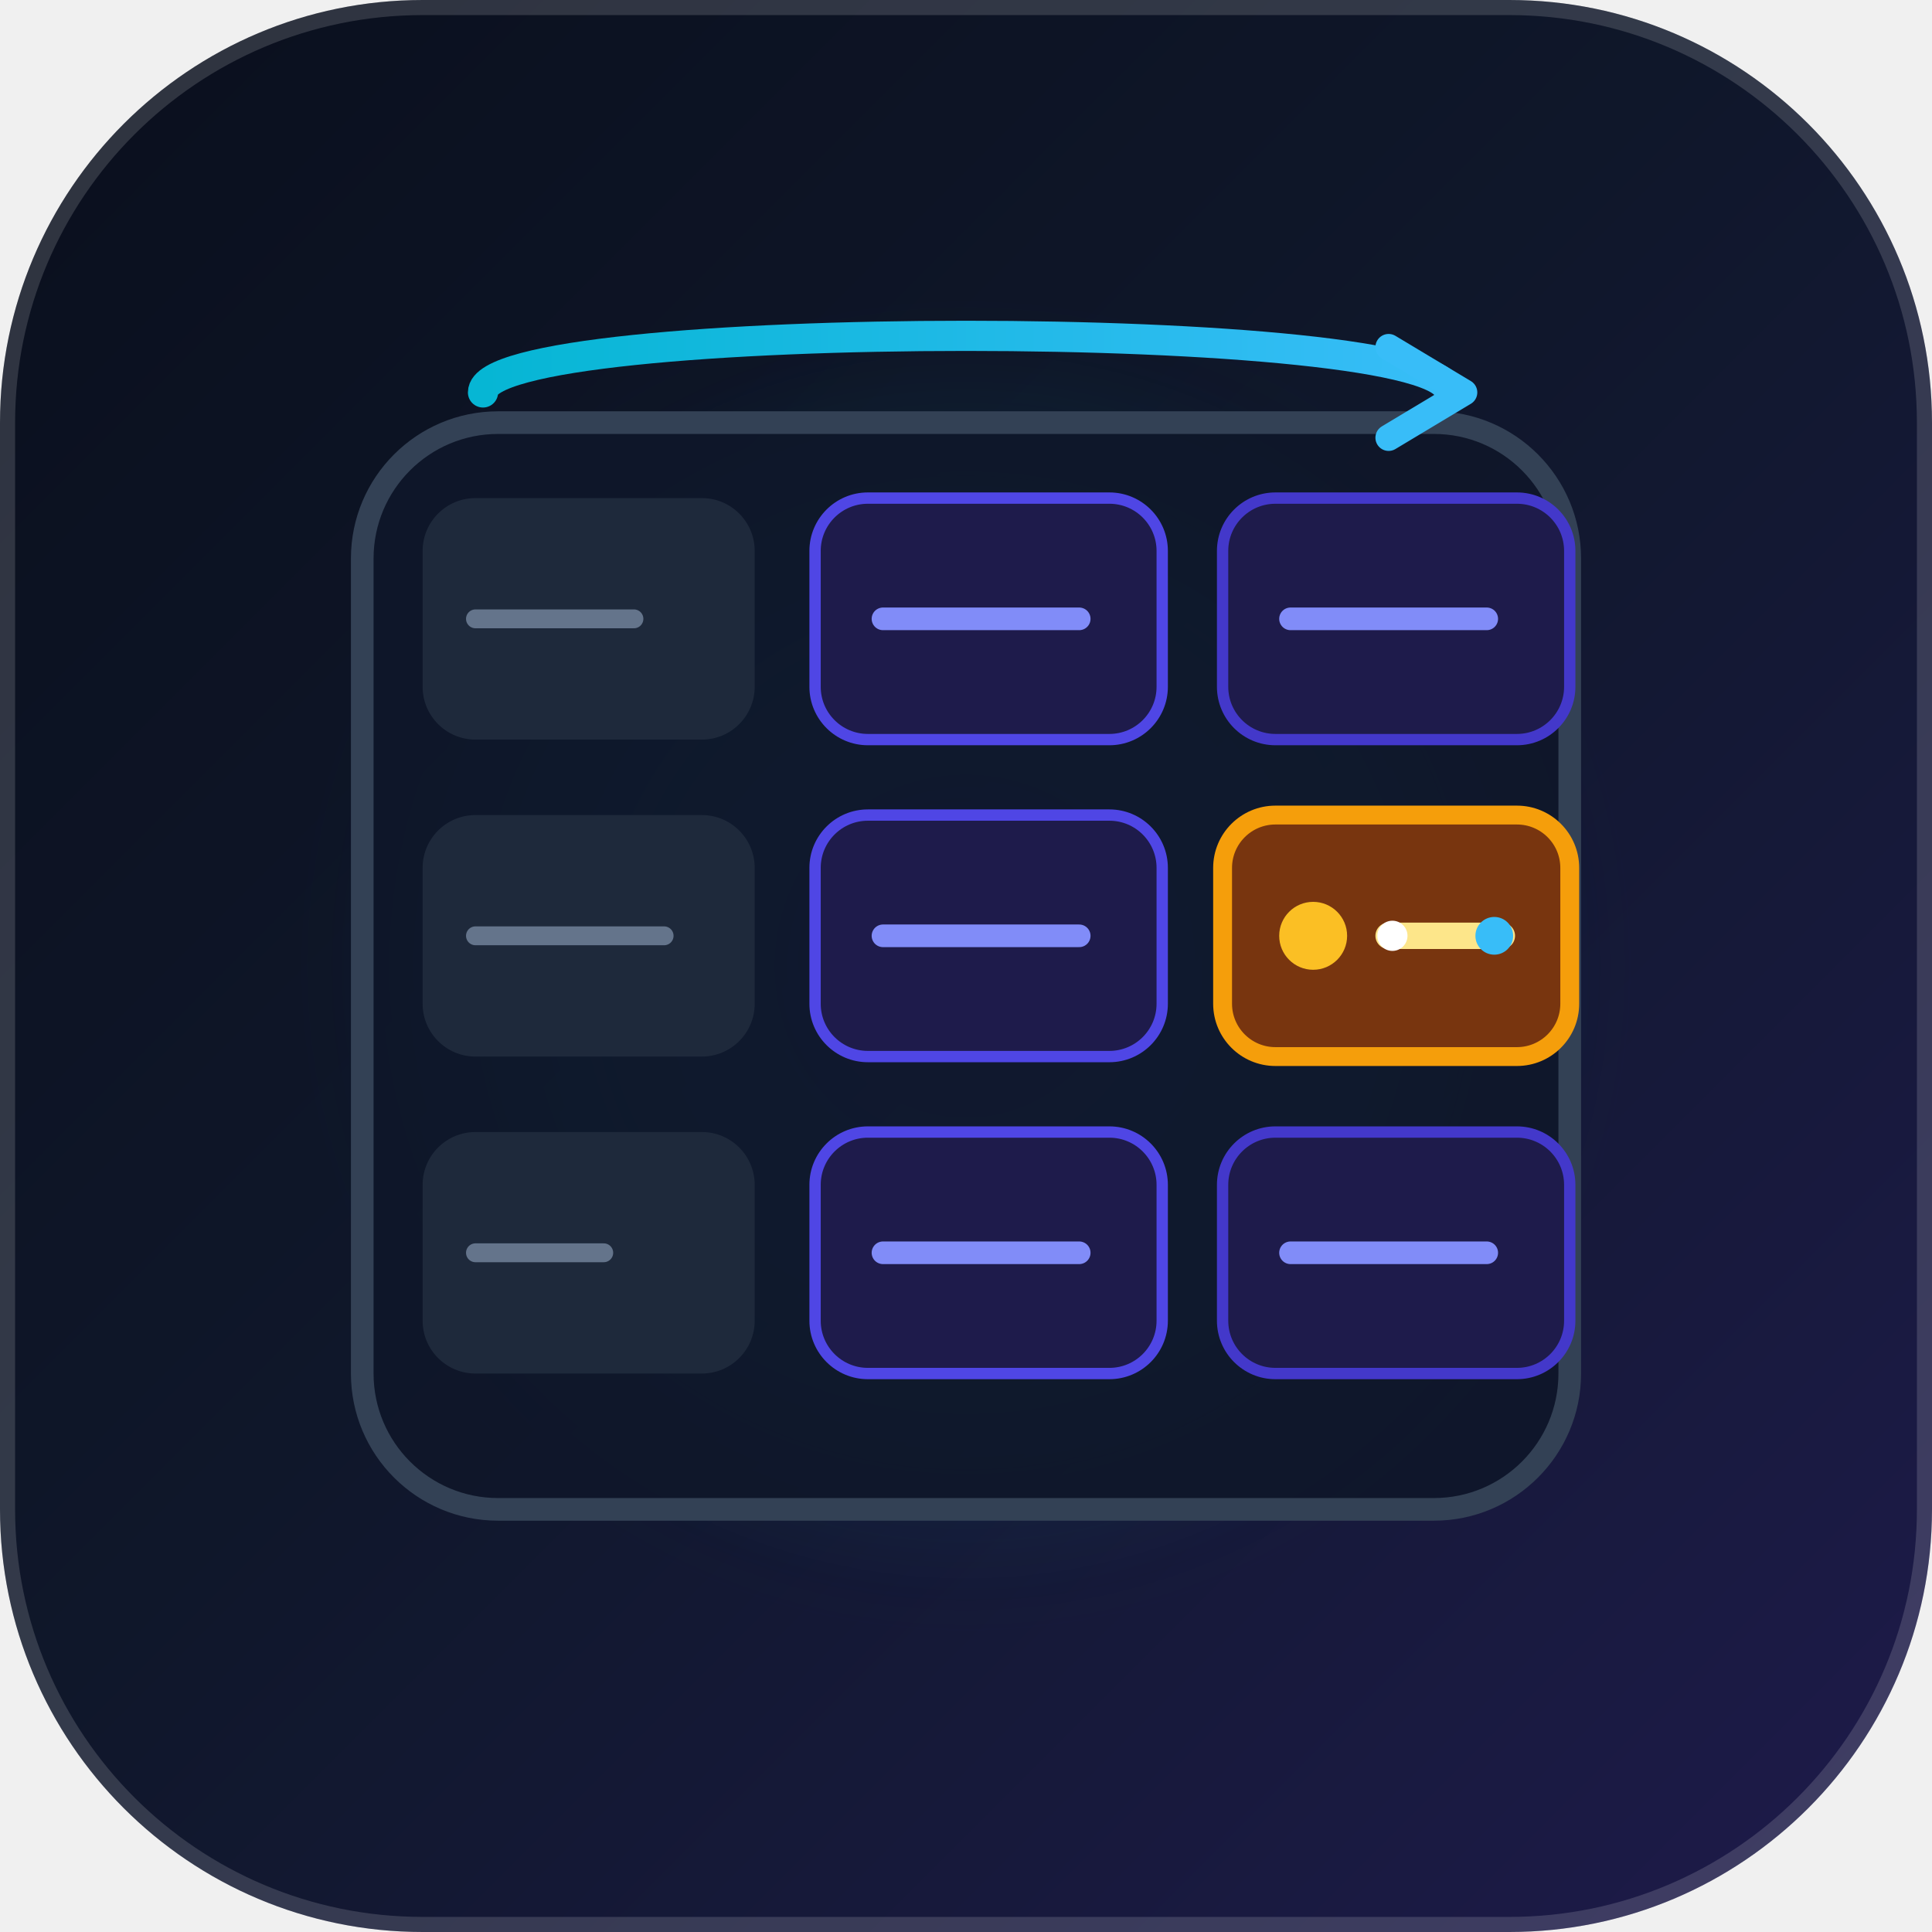
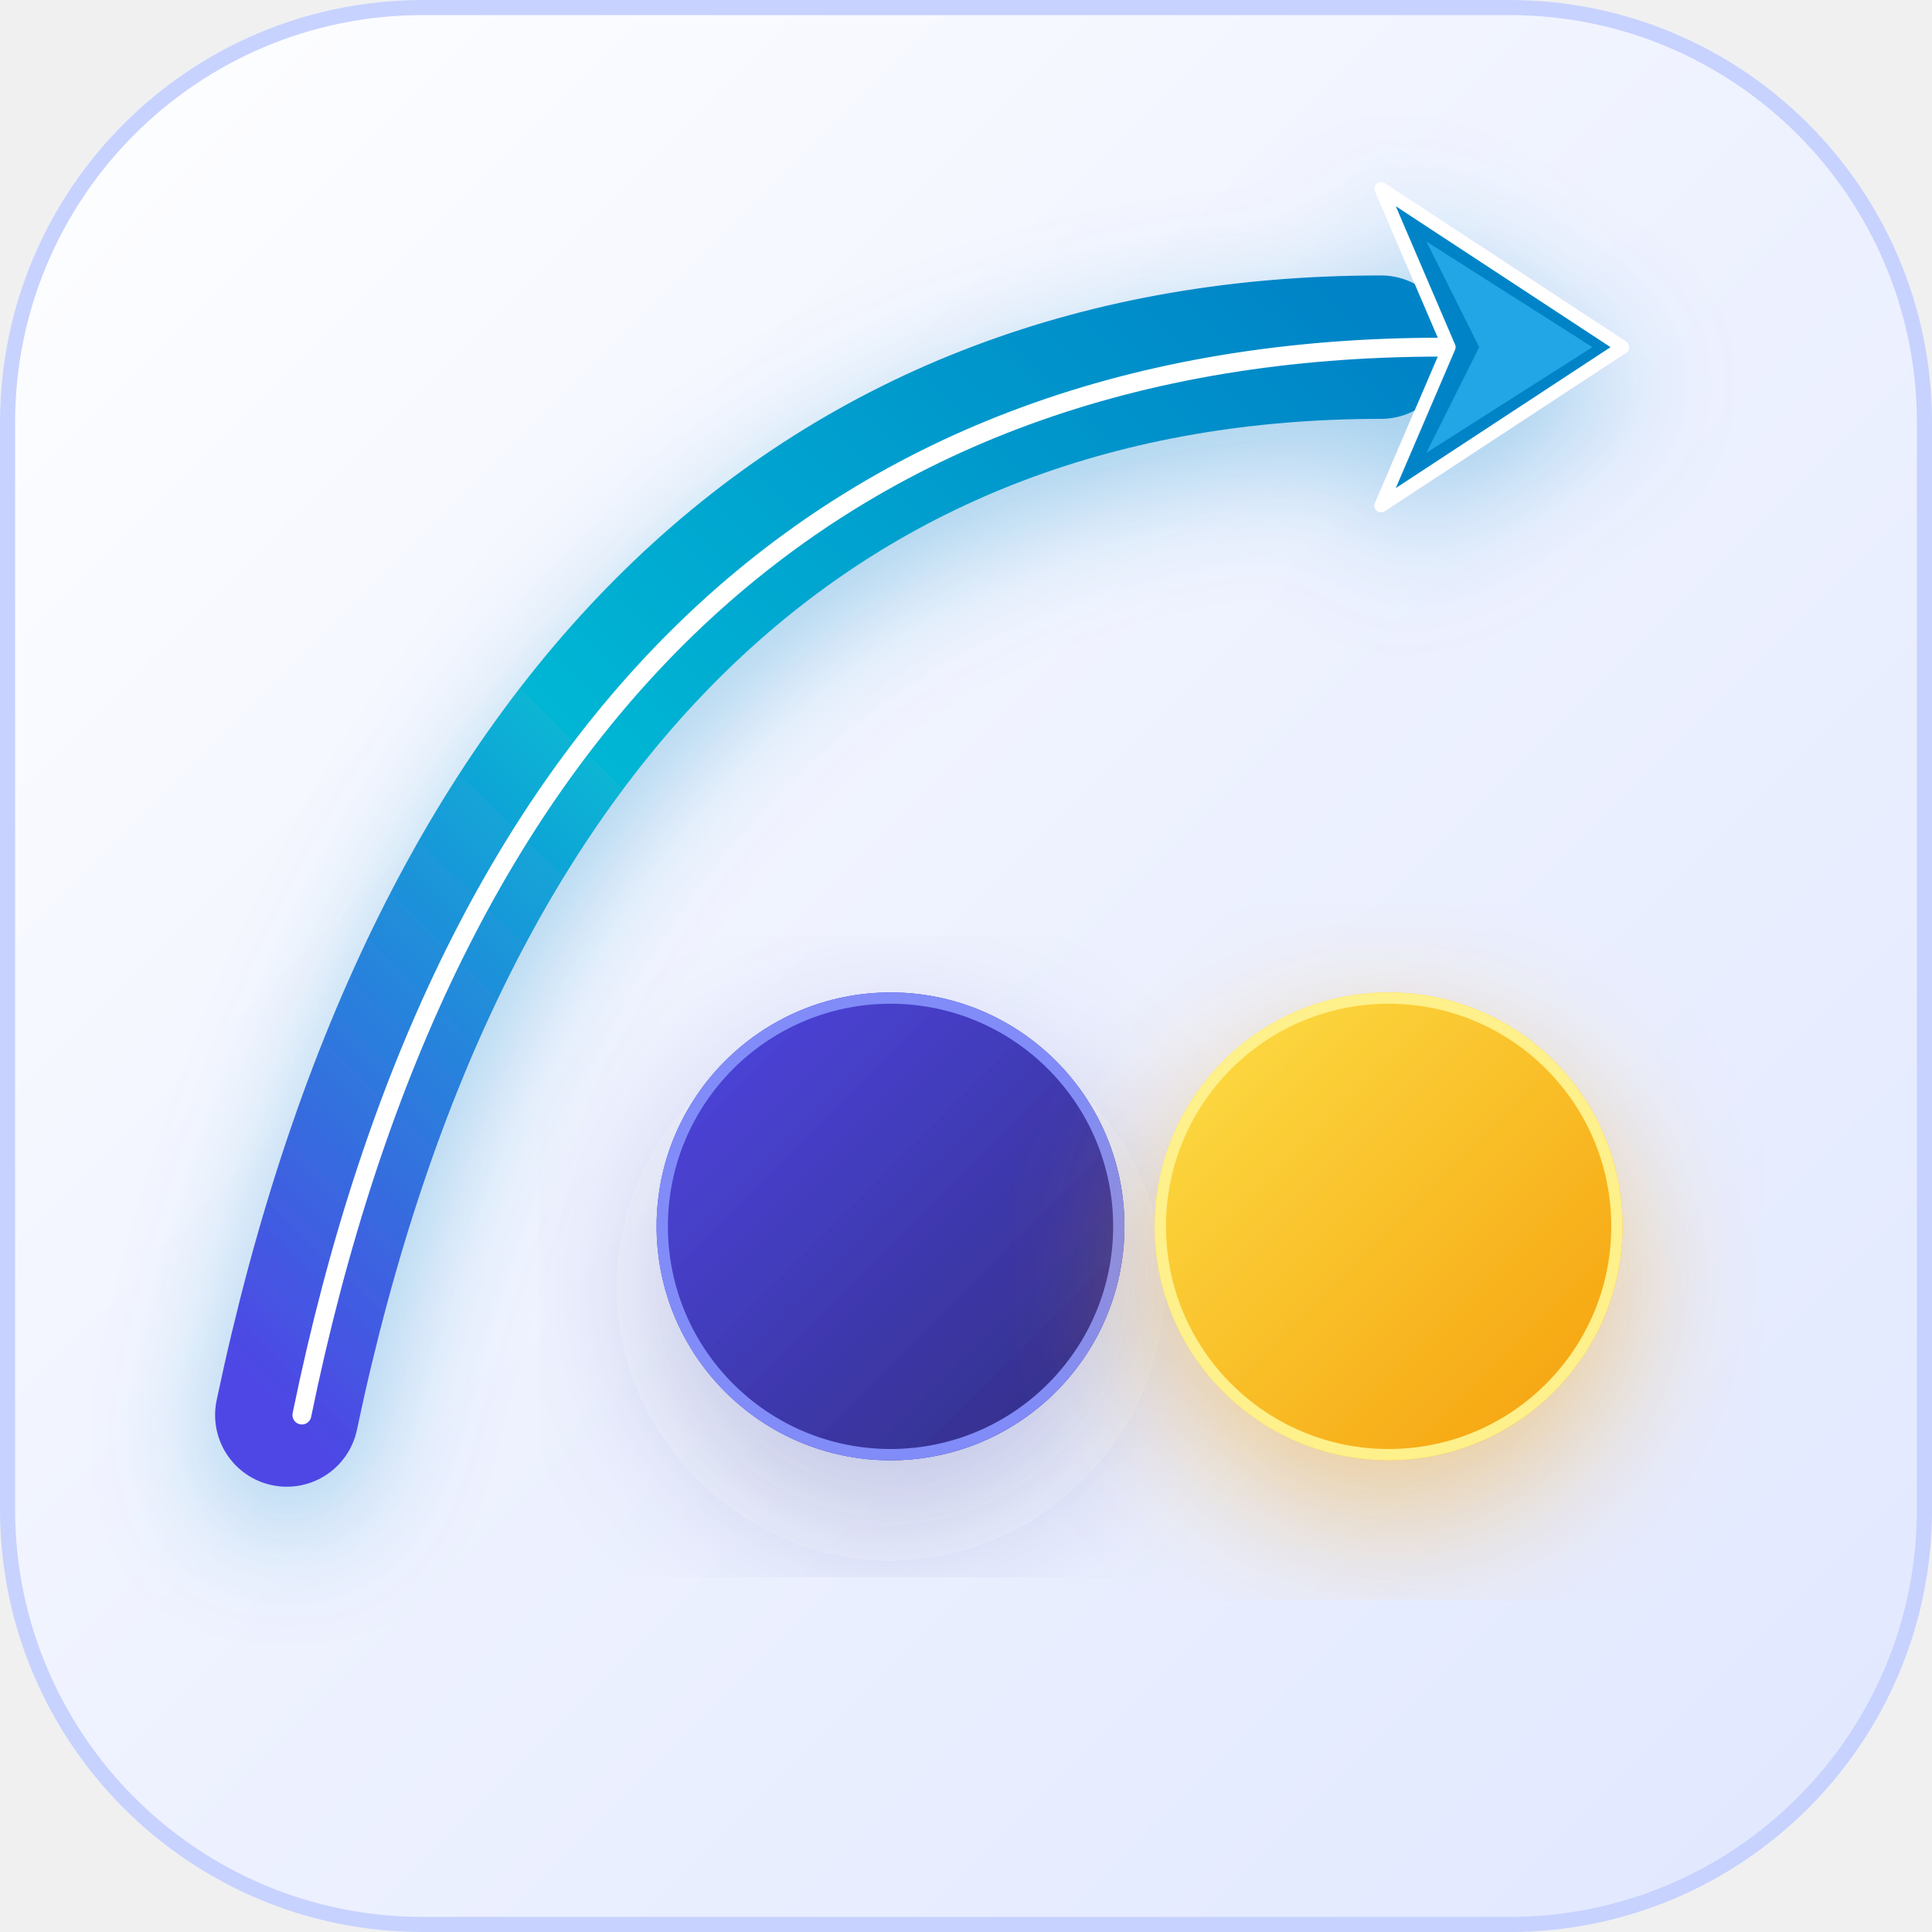
<svg xmlns="http://www.w3.org/2000/svg" width="512" height="512" viewBox="0 0 512 512" fill="none">
-   <rect width="512" height="512" rx="112" fill="url(#bg_grad_512)" />
-   <rect x="2" y="2" width="508" height="508" rx="110" stroke="white" stroke-opacity="0.15" stroke-width="4" />
-   <circle cx="256" cy="256" r="180" fill="url(#glow_grad_512)" opacity="0.7" />
-   <g transform="translate(80, 80)">
-     <rect x="16" y="32" width="320" height="288" rx="36" fill="#0F172A" fill-opacity="0.9" stroke="#334155" stroke-width="6" />
-     <rect x="32" y="52" width="88" height="64" rx="14" fill="#1E293B" />
-     <rect x="32" y="136" width="88" height="64" rx="14" fill="#1E293B" />
-     <rect x="32" y="220" width="88" height="64" rx="14" fill="#1E293B" />
-     <line x1="46" y1="84" x2="88" y2="84" stroke="#64748B" stroke-width="5" stroke-linecap="round" />
-     <line x1="46" y1="168" x2="96" y2="168" stroke="#64748B" stroke-width="5" stroke-linecap="round" />
-     <line x1="46" y1="252" x2="80" y2="252" stroke="#64748B" stroke-width="5" stroke-linecap="round" />
-     <rect x="136" y="52" width="92" height="64" rx="14" fill="#1E1B4B" stroke="#4F46E5" stroke-width="3" />
-     <rect x="136" y="136" width="92" height="64" rx="14" fill="#1E1B4B" stroke="#4F46E5" stroke-width="3" />
-     <rect x="136" y="220" width="92" height="64" rx="14" fill="#1E1B4B" stroke="#4F46E5" stroke-width="3" />
-     <line x1="154" y1="84" x2="206" y2="84" stroke="#818CF8" stroke-width="6" stroke-linecap="round" />
-     <line x1="154" y1="168" x2="206" y2="168" stroke="#818CF8" stroke-width="6" stroke-linecap="round" />
-     <line x1="154" y1="252" x2="206" y2="252" stroke="#818CF8" stroke-width="6" stroke-linecap="round" />
-     <rect x="244" y="52" width="92" height="64" rx="14" fill="#1E1B4B" stroke="#4338CA" stroke-width="3" />
-     <line x1="262" y1="84" x2="314" y2="84" stroke="#818CF8" stroke-width="6" stroke-linecap="round" />
-     <rect x="244" y="136" width="92" height="64" rx="14" fill="#78350F" stroke="#F59E0B" stroke-width="5" />
-     <circle cx="268" cy="168" r="9" fill="#FBBF24" />
-     <line x1="288" y1="168" x2="318" y2="168" stroke="#FDE68A" stroke-width="7" stroke-linecap="round" />
-     <circle cx="289" cy="168" r="4" fill="#FFFFFF" />
-     <rect x="244" y="220" width="92" height="64" rx="14" fill="#1E1B4B" stroke="#4338CA" stroke-width="3" />
-     <line x1="262" y1="252" x2="314" y2="252" stroke="#818CF8" stroke-width="6" stroke-linecap="round" />
-     <path d="M 48 24 C 48 4 304 4 304 24" stroke="url(#cyan_grad_512)" stroke-width="8" stroke-linecap="round" />
-     <path d="M 288 12 L 308 24 L 288 36" fill="none" stroke="#38BDF8" stroke-width="7" stroke-linecap="round" stroke-linejoin="round" />
-     <circle cx="316" cy="168" r="5" fill="#38BDF8" />
+   <defs>
+     <linearGradient id="bg" x1="0%" y1="0%" x2="100%" y2="100%">
+       <stop offset="0%" stop-color="#FFFFFF" />
+       <stop offset="50%" stop-color="#EEF2FF" />
+       <stop offset="100%" stop-color="#E0E7FF" />
+     </linearGradient>
+     <linearGradient id="arc" x1="0%" y1="100%" x2="100%" y2="0%">
+       <stop offset="0%" stop-color="#4F46E5" />
+       <stop offset="45%" stop-color="#06B6D4" />
+       <stop offset="100%" stop-color="#0284C7" />
+     </linearGradient>
+     <linearGradient id="circle_blue" x1="0%" y1="0%" x2="100%" y2="100%">
+       <stop offset="0%" stop-color="#4F46E5" />
+       <stop offset="100%" stop-color="#312E81" />
+     </linearGradient>
+     <linearGradient id="circle_gold" x1="0%" y1="0%" x2="100%" y2="100%">
+       <stop offset="0%" stop-color="#FDE047" />
+       <stop offset="100%" stop-color="#F59E0B" />
+     </linearGradient>
+     <filter id="shadow_circles" x="-25%" y="-25%" width="150%" height="150%">
+       <feDropShadow dx="0" dy="16" stdDeviation="20" flood-color="#312E81" flood-opacity="0.22" />
+     </filter>
+     <filter id="gold_glow" x="-30%" y="-30%" width="160%" height="160%">
+       <feDropShadow dx="0" dy="14" stdDeviation="20" flood-color="#F59E0B" flood-opacity="0.45" />
+     </filter>
+     <filter id="arc_shadow" x="-20%" y="-20%" width="140%" height="140%">
+       <feDropShadow dx="0" dy="10" stdDeviation="16" flood-color="#0284C7" flood-opacity="0.35" />
+     </filter>
+   </defs>
+   <rect width="512" height="512" rx="112" fill="url(#bg)" />
+   <rect x="2" y="2" width="508" height="508" rx="110" fill="none" stroke="#C7D2FE" stroke-width="4" />
+   <g filter="url(#shadow_circles)">
+     <circle cx="236" cy="325" r="62" fill="url(#circle_blue)" />
+     <circle cx="236" cy="325" r="60.5" fill="none" stroke="#818CF8" stroke-width="3" />
  </g>
-   <defs>
-     <linearGradient id="bg_grad_512" x1="0" y1="0" x2="512" y2="512" gradientUnits="userSpaceOnUse">
-       <stop stop-color="#0A0F1D" />
-       <stop offset="0.45" stop-color="#0F172A" />
-       <stop offset="1" stop-color="#1E1B4B" />
-     </linearGradient>
-     <radialGradient id="glow_grad_512" cx="256" cy="256" r="180" gradientUnits="userSpaceOnUse">
-       <stop stop-color="#4F46E5" stop-opacity="0.45" />
-       <stop offset="0.65" stop-color="#06B6D4" stop-opacity="0.2" />
-       <stop offset="1" stop-color="#0A0F1D" stop-opacity="0" />
-     </radialGradient>
-     <linearGradient id="cyan_grad_512" x1="48" y1="24" x2="304" y2="24" gradientUnits="userSpaceOnUse">
-       <stop stop-color="#06B6D4" />
-       <stop offset="1" stop-color="#38BDF8" />
-     </linearGradient>
-   </defs>
+   <g filter="url(#gold_glow)">
+     <circle cx="368" cy="325" r="62" fill="url(#circle_gold)" />
+     <circle cx="368" cy="325" r="60.5" fill="none" stroke="#FEF08A" stroke-width="3" />
+   </g>
+   <g filter="url(#arc_shadow)">
+     <path d="M 76 375 C 116 185, 220 92, 366 92" fill="none" stroke="url(#arc)" stroke-width="38" stroke-linecap="round" />
+     <path d="M 80 375 C 118 190, 220 92, 382 92" fill="none" stroke="#FFFFFF" stroke-width="5" stroke-linecap="round" />
+     <path d="M 430 92 L 366 50 L 384 92 L 366 134 Z" fill="#0284C7" stroke="#FFFFFF" stroke-width="3.5" stroke-linejoin="round" />
+     <path d="M 422 92 L 378 64 L 392 92 L 378 120 Z" fill="#38BDF8" fill-opacity="0.6" />
+   </g>
</svg>
